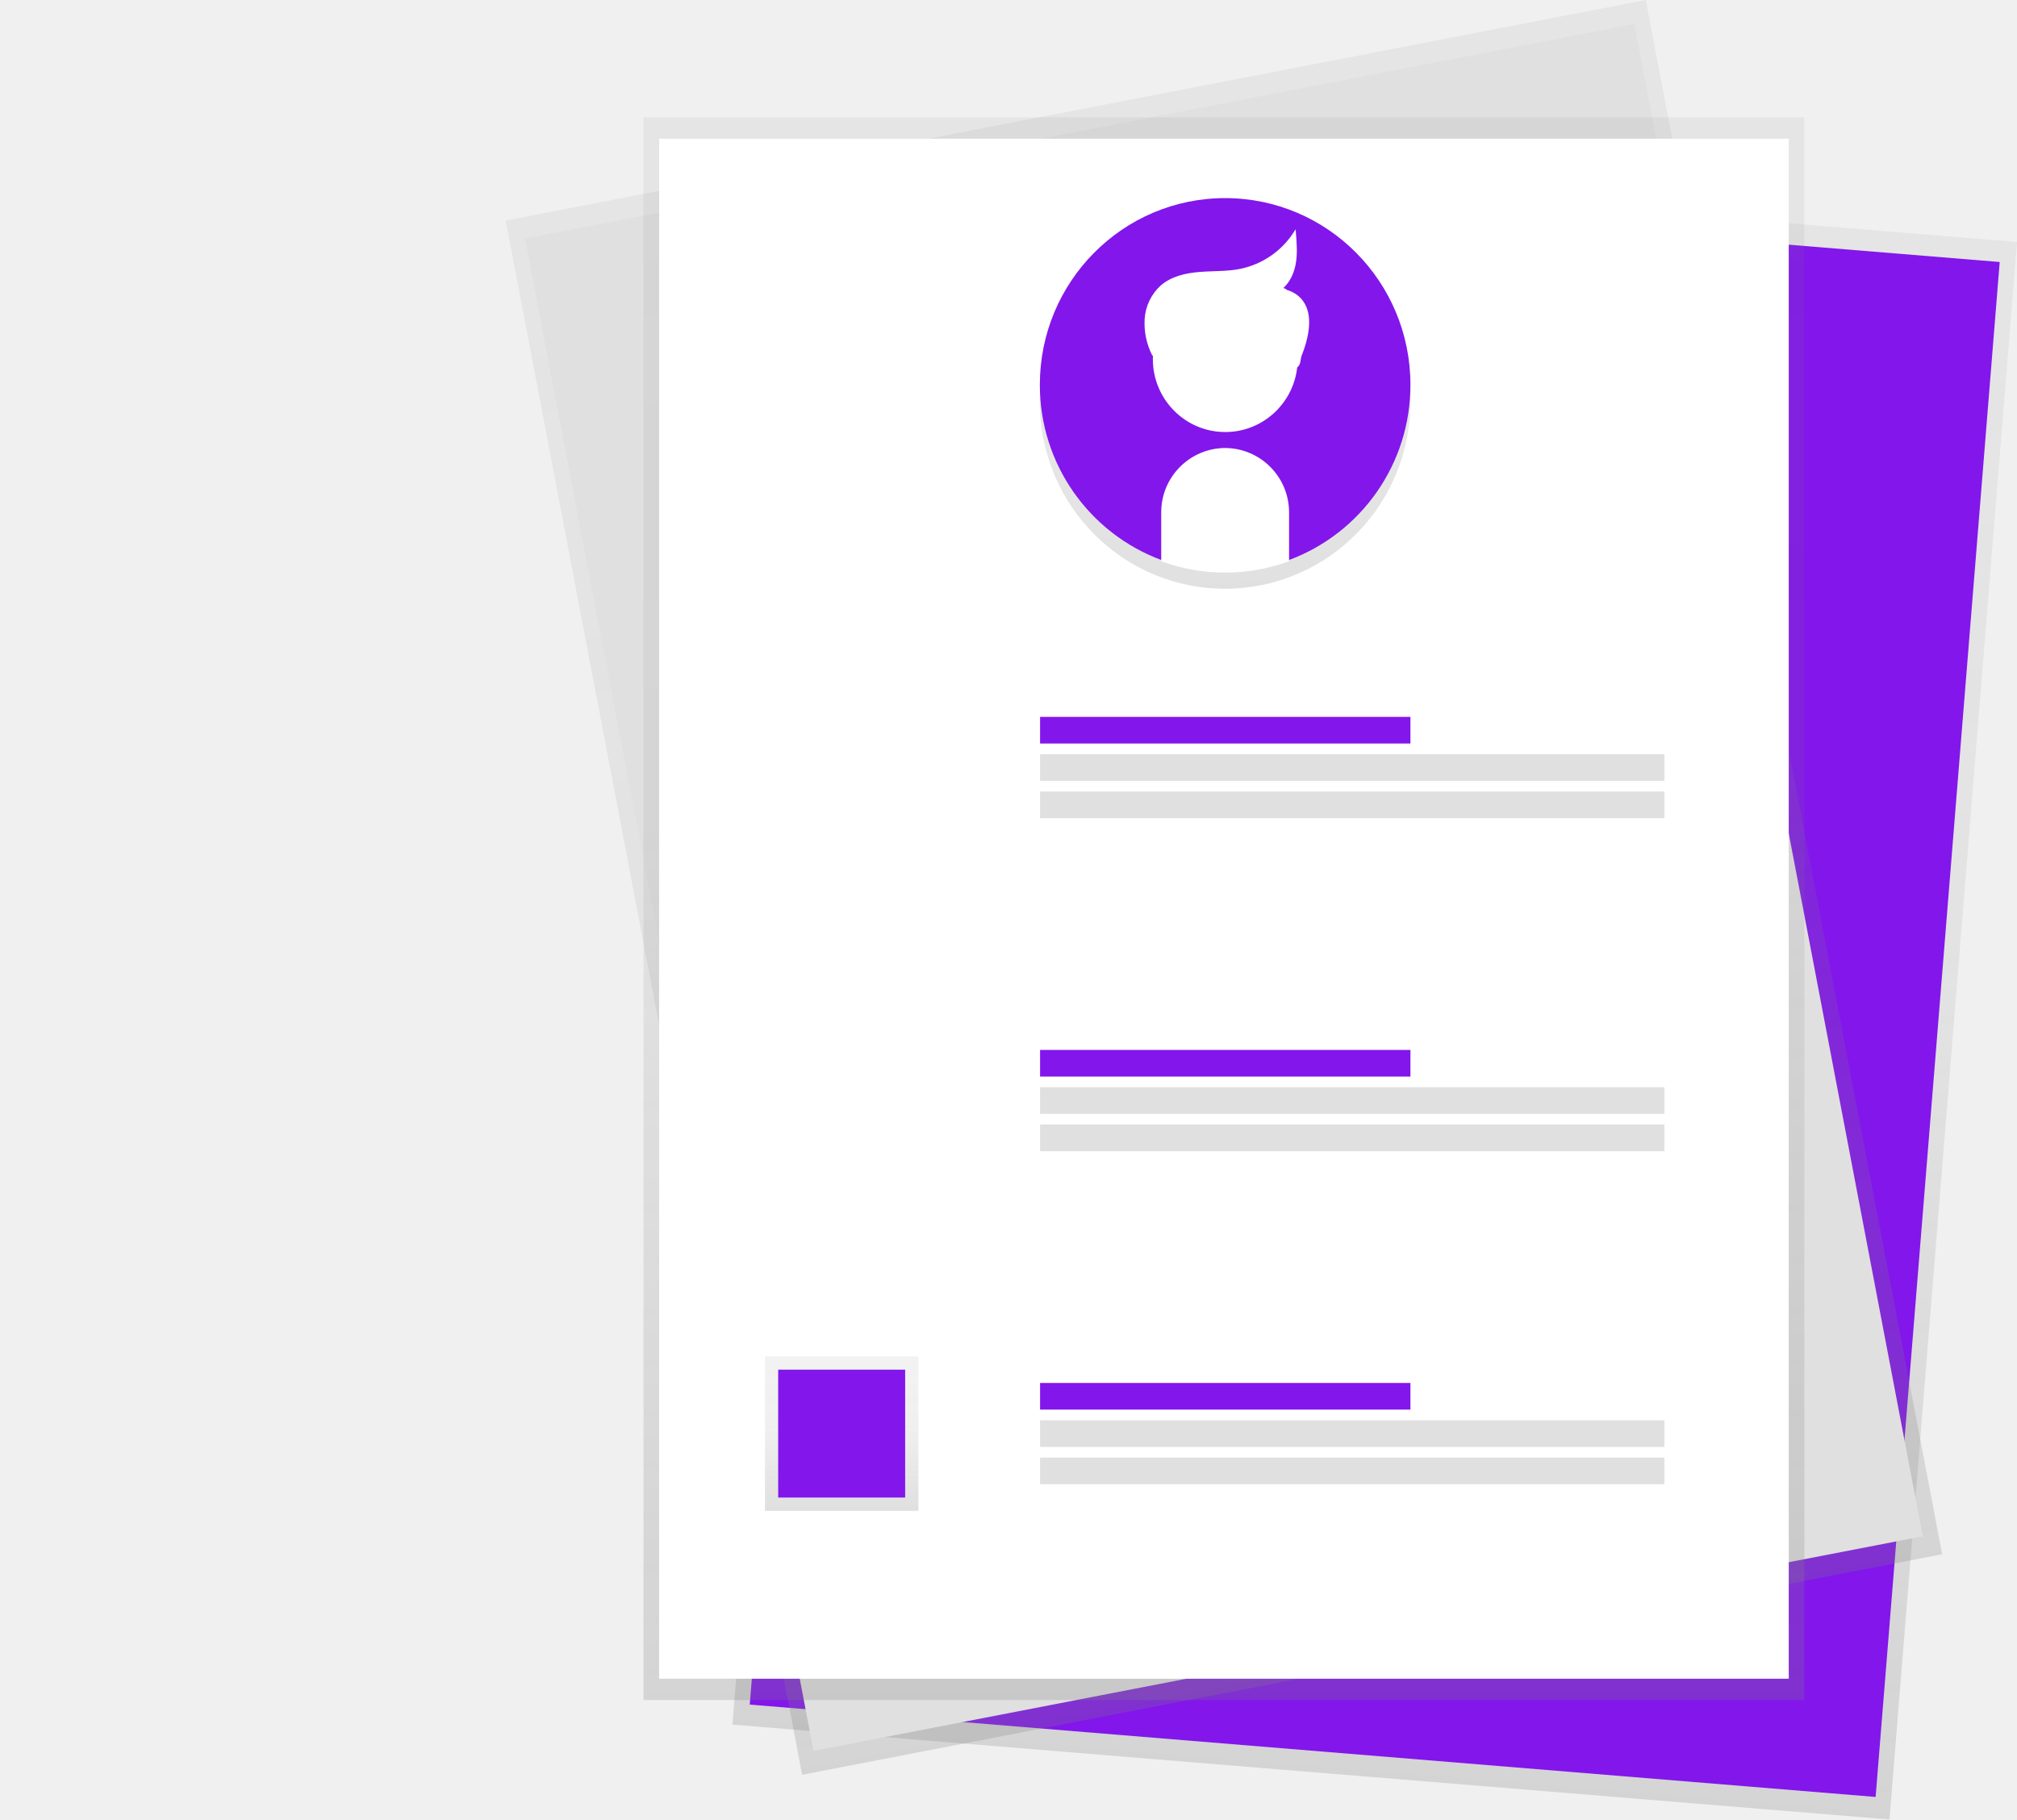
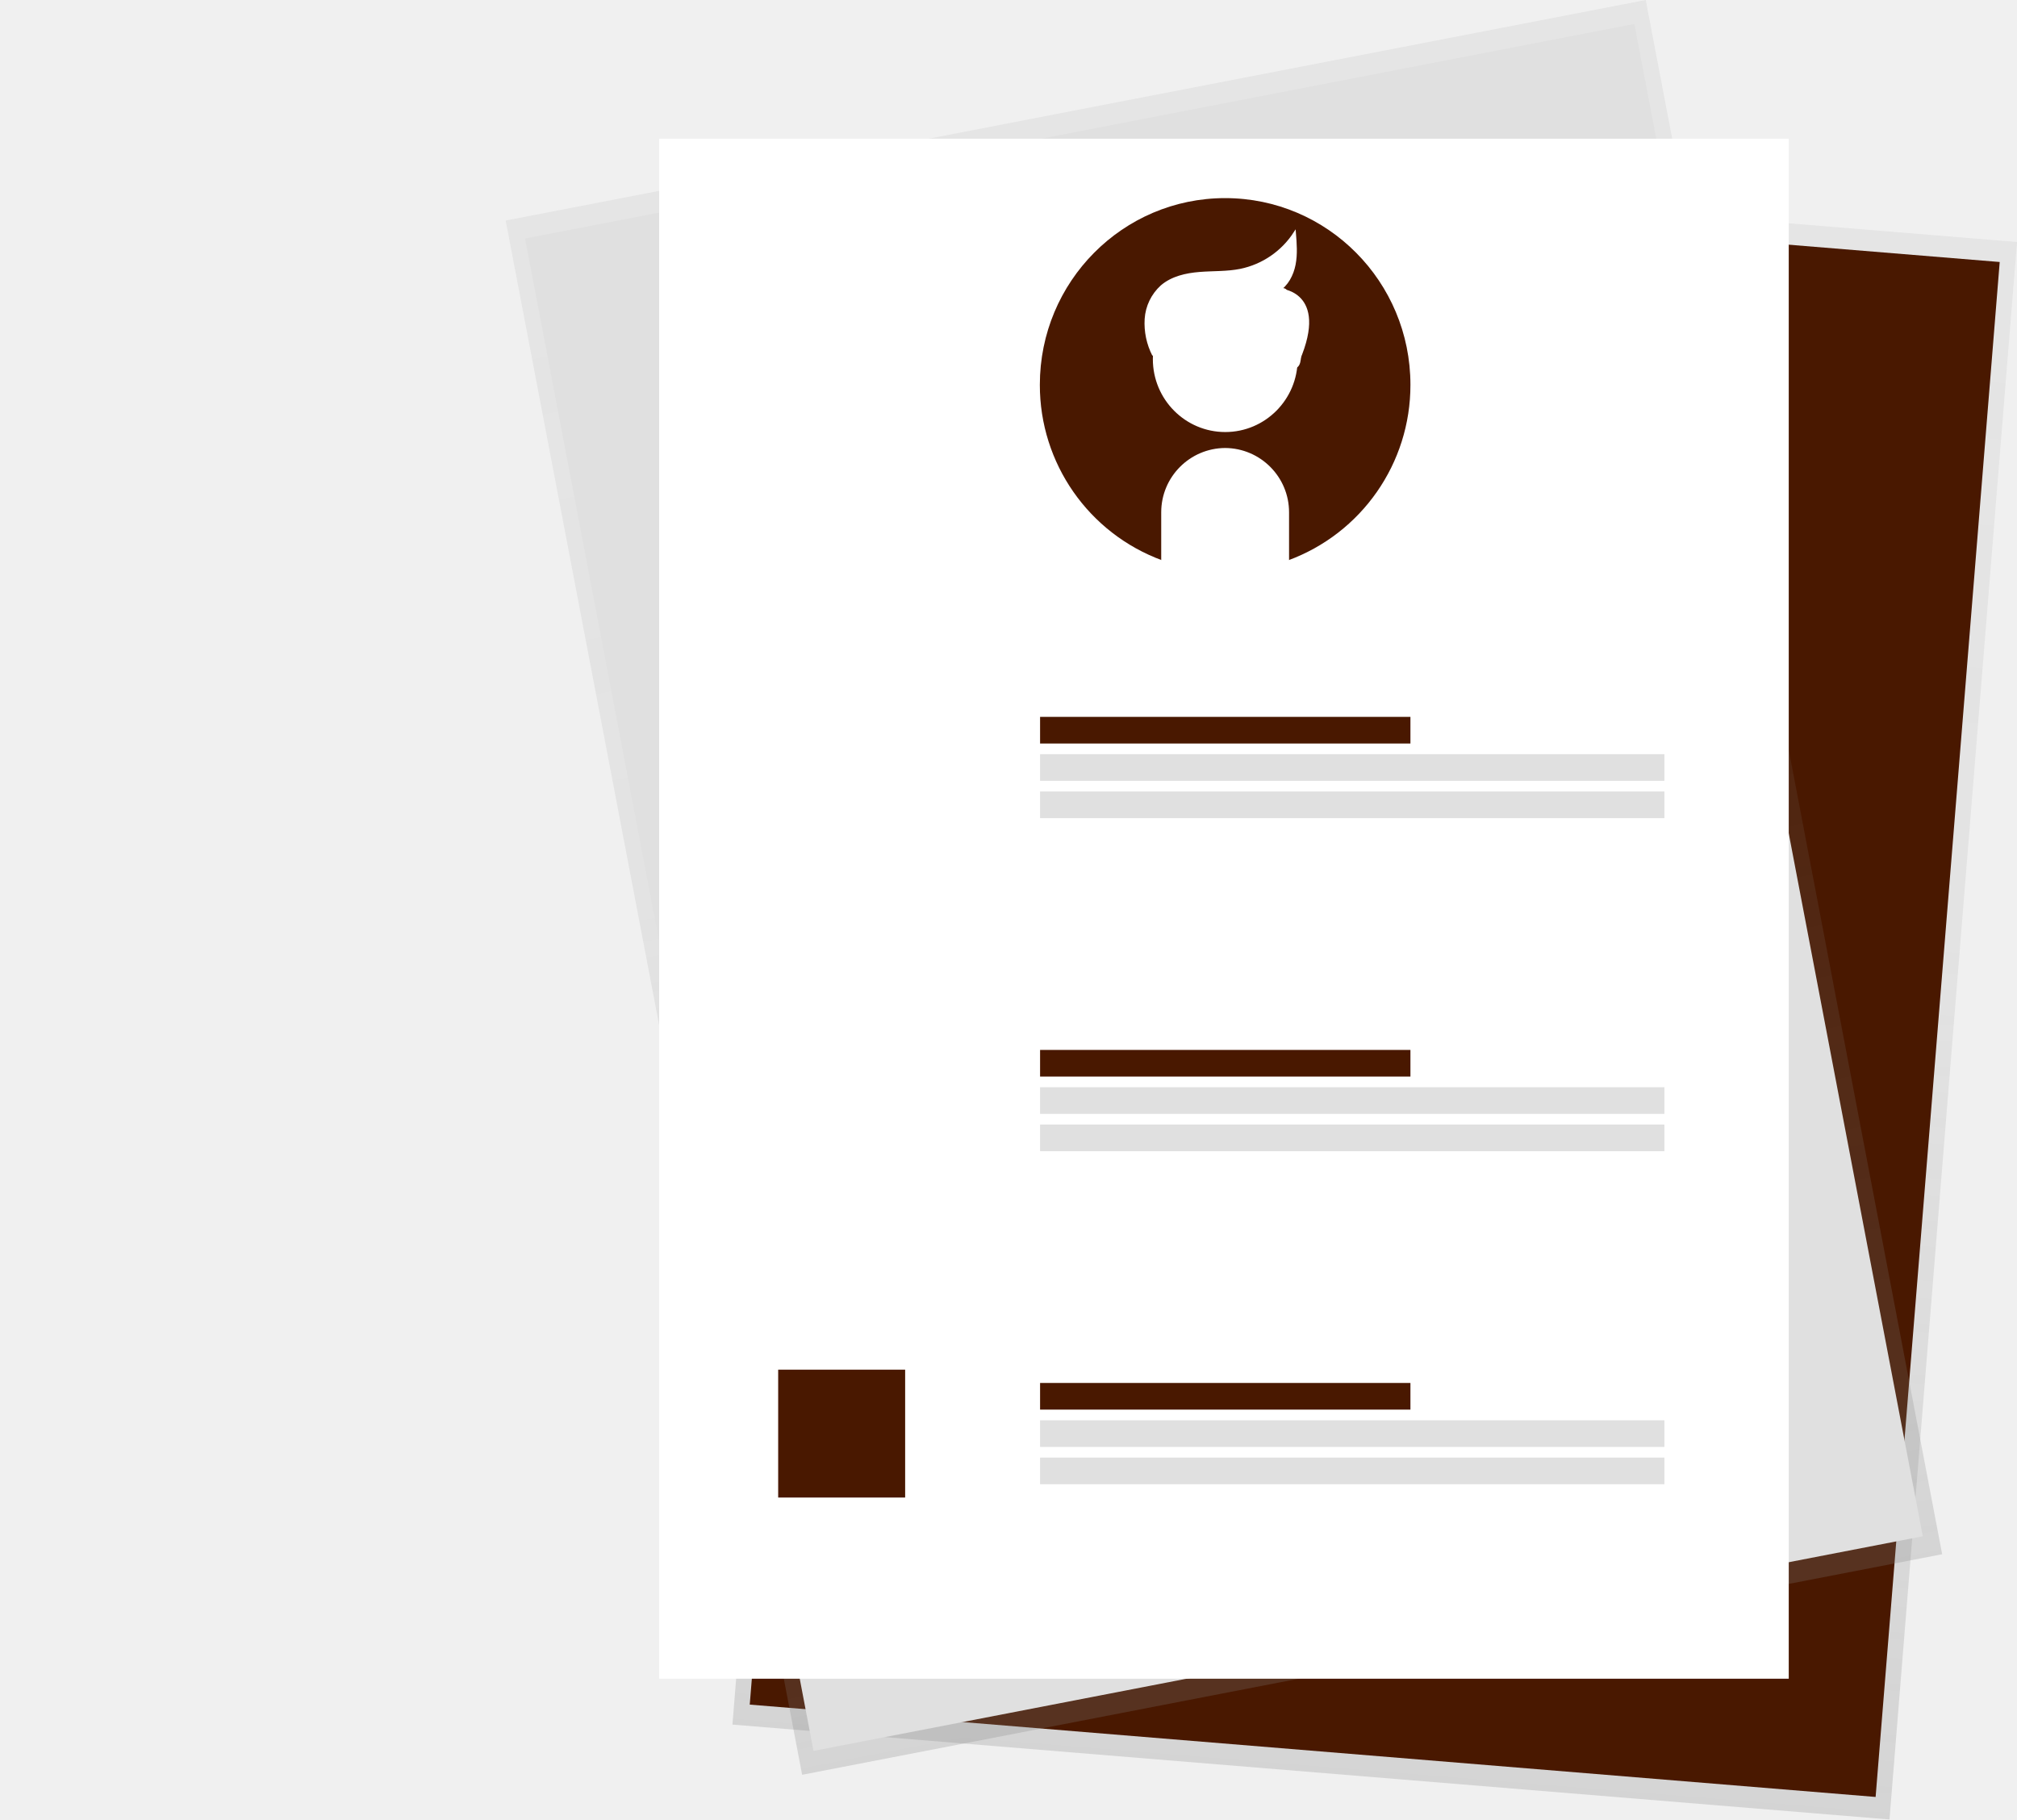
<svg xmlns="http://www.w3.org/2000/svg" xmlns:xlink="http://www.w3.org/1999/xlink" id="062a65d4-6310-416e-8fb8-777315adf84b" data-name="Layer 1" width="100%" height="auto" viewBox="0 0 853.53 770">
  <defs>
    <linearGradient id="7db19e5e-7cc3-41df-8a16-c81cf46c1195" x1="758.38" y1="801.59" x2="758.38" y2="131.56" gradientTransform="translate(-136.27 -110.44) rotate(4.65)" gradientUnits="userSpaceOnUse">
      <stop offset="0" stop-color="gray" stop-opacity="0.25" />
      <stop offset="0.54" stop-color="gray" stop-opacity="0.12" />
      <stop offset="1" stop-color="gray" stop-opacity="0.1" />
    </linearGradient>
    <linearGradient id="87908c47-1c47-4a2f-b745-20cb7009bb75" x1="685.97" y1="797.2" x2="685.97" y2="126.94" gradientTransform="translate(-242.89 51.18) rotate(-10.87)" xlink:href="#7db19e5e-7cc3-41df-8a16-c81cf46c1195" />
    <linearGradient id="f482b758-09b8-4320-b57c-ecd1bdf3658e" x1="517.93" y1="719.46" x2="517.93" y2="49.68" gradientTransform="matrix(1, 0, 0, 1, 0, 0)" xlink:href="#7db19e5e-7cc3-41df-8a16-c81cf46c1195" />
    <linearGradient id="720977dd-28dd-4cd1-b9d4-02f8d793e7ce" x1="553.48" y1="380.79" x2="559.93" y2="535.01" gradientTransform="matrix(-1, 0.01, -0.01, -1, 1253.94, 688.13)" gradientUnits="userSpaceOnUse">
      <stop offset="0" stop-opacity="0.12" />
      <stop offset="0.55" stop-opacity="0.09" />
      <stop offset="1" stop-opacity="0.02" />
    </linearGradient>
    <linearGradient id="e8979000-d63e-4fe0-8af1-0dfdd65d3420" x1="356.17" y1="639.4" x2="356.17" y2="574" gradientTransform="matrix(1, 0, 0, 1, 0, 0)" xlink:href="#7db19e5e-7cc3-41df-8a16-c81cf46c1195" />
    <linearGradient id="3889af47-bc7c-4009-b8ee-af9d60c73d61" x1="296" y1="675.66" x2="296" y2="478.3" gradientTransform="matrix(1, 0, 0, 1, 0, 0)" xlink:href="#7db19e5e-7cc3-41df-8a16-c81cf46c1195" />
  </defs>
  <polygon points="799.57 770 309.95 729.85 363.91 62.28 853.53 102.43 799.57 770" fill="url(#7db19e5e-7cc3-41df-8a16-c81cf46c1195)" />
-   <polygon points="793.7 760.47 317.27 721.39 369.78 71.81 846.21 110.88 793.7 760.47" fill="#8216EB" />
+   <polygon points="793.7 760.47 317.27 721.39 369.78 71.81 846.21 110.88 793.7 760.47" fill="#491800" />
  <polygon points="821.86 657.75 339.44 751.09 214 93.34 696.42 0 821.86 657.75" fill="url(#87908c47-1c47-4a2f-b745-20cb7009bb75)" />
  <polygon points="813.67 650.15 344.25 740.98 222.19 100.94 691.61 10.12 813.67 650.15" fill="#e0e0e0" />
-   <rect x="272.31" y="49.68" width="491.24" height="669.78" fill="url(#f482b758-09b8-4320-b57c-ecd1bdf3658e)" />
+   <rect x="272.31" y="49.68" width="491.24" height="669.78" fill="url(#491800)" />
  <rect x="278.93" y="58.7" width="478.01" height="651.73" fill="#fff" />
-   <path d="M613.25,236.15c.52,43.61,36.05,78.54,79.35,78s78-36.31,77.46-79.93a79,79,0,0,0-52.75-73.69l.24,20.34A26.73,26.73,0,0,1,691.32,208h0a26.72,26.72,0,0,1-26.87-26.42l-.24-20.34A79,79,0,0,0,613.25,236.15Z" transform="translate(-173.24 -65)" fill="url(#720977dd-28dd-4cd1-b9d4-02f8d793e7ce)" />
-   <path d="M770.09,227.84c0-43.62-35.1-79-78.41-79s-78.41,35.36-78.41,79a79,79,0,0,0,51.86,74.33V281.83a26.72,26.72,0,0,1,26.55-26.74h0a26.72,26.72,0,0,1,26.55,26.74v20.35A79,79,0,0,0,770.09,227.84Z" transform="translate(-173.24 -65)" fill="#8216EB" />
+   <path d="M613.25,236.15c.52,43.61,36.05,78.54,79.35,78s78-36.31,77.46-79.93a79,79,0,0,0-52.75-73.69l.24,20.34A26.73,26.73,0,0,1,691.32,208h0a26.72,26.72,0,0,1-26.87-26.42l-.24-20.34A79,79,0,0,0,613.25,236.15Z" transform="translate(-173.24 -65)" fill="url(#491800)" />
+   <path d="M770.09,227.84c0-43.62-35.1-79-78.41-79s-78.41,35.36-78.41,79a79,79,0,0,0,51.86,74.33V281.83a26.72,26.72,0,0,1,26.55-26.74h0a26.72,26.72,0,0,1,26.55,26.74v20.35A79,79,0,0,0,770.09,227.84Z" transform="translate(-173.24 -65)" fill="#491800" />
  <ellipse cx="518.49" cy="151.98" rx="30.14" ry="30.36" fill="#fff" stroke="#fff" stroke-miterlimit="10" />
  <path d="M691.68,255.09h0a26.72,26.72,0,0,0-26.55,26.74v20.35a78.17,78.17,0,0,0,53.1,0V281.83A26.72,26.72,0,0,0,691.68,255.09Z" transform="translate(-173.24 -65)" fill="#fff" stroke="#fff" stroke-miterlimit="10" />
  <path d="M661.33,215.3A29.63,29.63,0,0,1,658.12,200a20.48,20.48,0,0,1,6.68-13.85c4.39-3.77,10.34-5.1,16.09-5.56s11.58-.18,17.24-1.31a36,36,0,0,0,23-15.72c.36,4.45.72,9-.13,13.36s-3.09,8.7-6.87,11c4.58-2.13,4.08,2.87,3.09,5.86,2.27,2.76,7.78,3.22,8.06,6.79s.23,7.26-1.15,10.55.1,9.1-3.44,9.35" transform="translate(-173.24 -65)" fill="#fff" stroke="#fff" stroke-miterlimit="10" />
  <path d="M715.81,187.26s21,1.85,6.06,33.29" transform="translate(-173.24 -65)" fill="#fff" />
-   <rect x="323.71" y="574" width="64.93" height="65.4" fill="url(#e8979000-d63e-4fe0-8af1-0dfdd65d3420)" />
-   <rect x="329.3" y="579.64" width="53.73" height="54.12" fill="#8216EB" />
-   <rect x="440.13" y="303.38" width="156.72" height="11.28" fill="#8216EB" />
+   <rect x="323.71" y="574" width="64.93" height="65.4" fill="url(##491800)" />
+   <rect x="329.3" y="579.64" width="53.73" height="54.12" fill="#491800" />
+   <rect x="440.13" y="303.38" width="156.72" height="11.28" fill="#491800" />
  <rect x="440.13" y="319.17" width="264.19" height="11.28" fill="#e0e0e0" />
  <rect x="440.13" y="334.95" width="264.19" height="11.28" fill="#e0e0e0" />
-   <rect x="440.13" y="444.33" width="156.72" height="11.28" fill="#8216EB" />
+   <rect x="440.13" y="444.33" width="156.72" height="11.28" fill="#491800" />
  <rect x="440.13" y="460.11" width="264.19" height="11.28" fill="#e0e0e0" />
  <rect x="440.13" y="475.9" width="264.19" height="11.28" fill="#e0e0e0" />
-   <rect x="440.13" y="585.27" width="156.72" height="11.28" fill="#8216EB" />
+   <rect x="440.13" y="585.27" width="156.72" height="11.28" fill="#491800" />
  <rect x="440.13" y="601.06" width="264.19" height="11.28" fill="#e0e0e0" />
  <rect x="440.13" y="616.85" width="264.19" height="11.28" fill="#e0e0e0" />
</svg>
